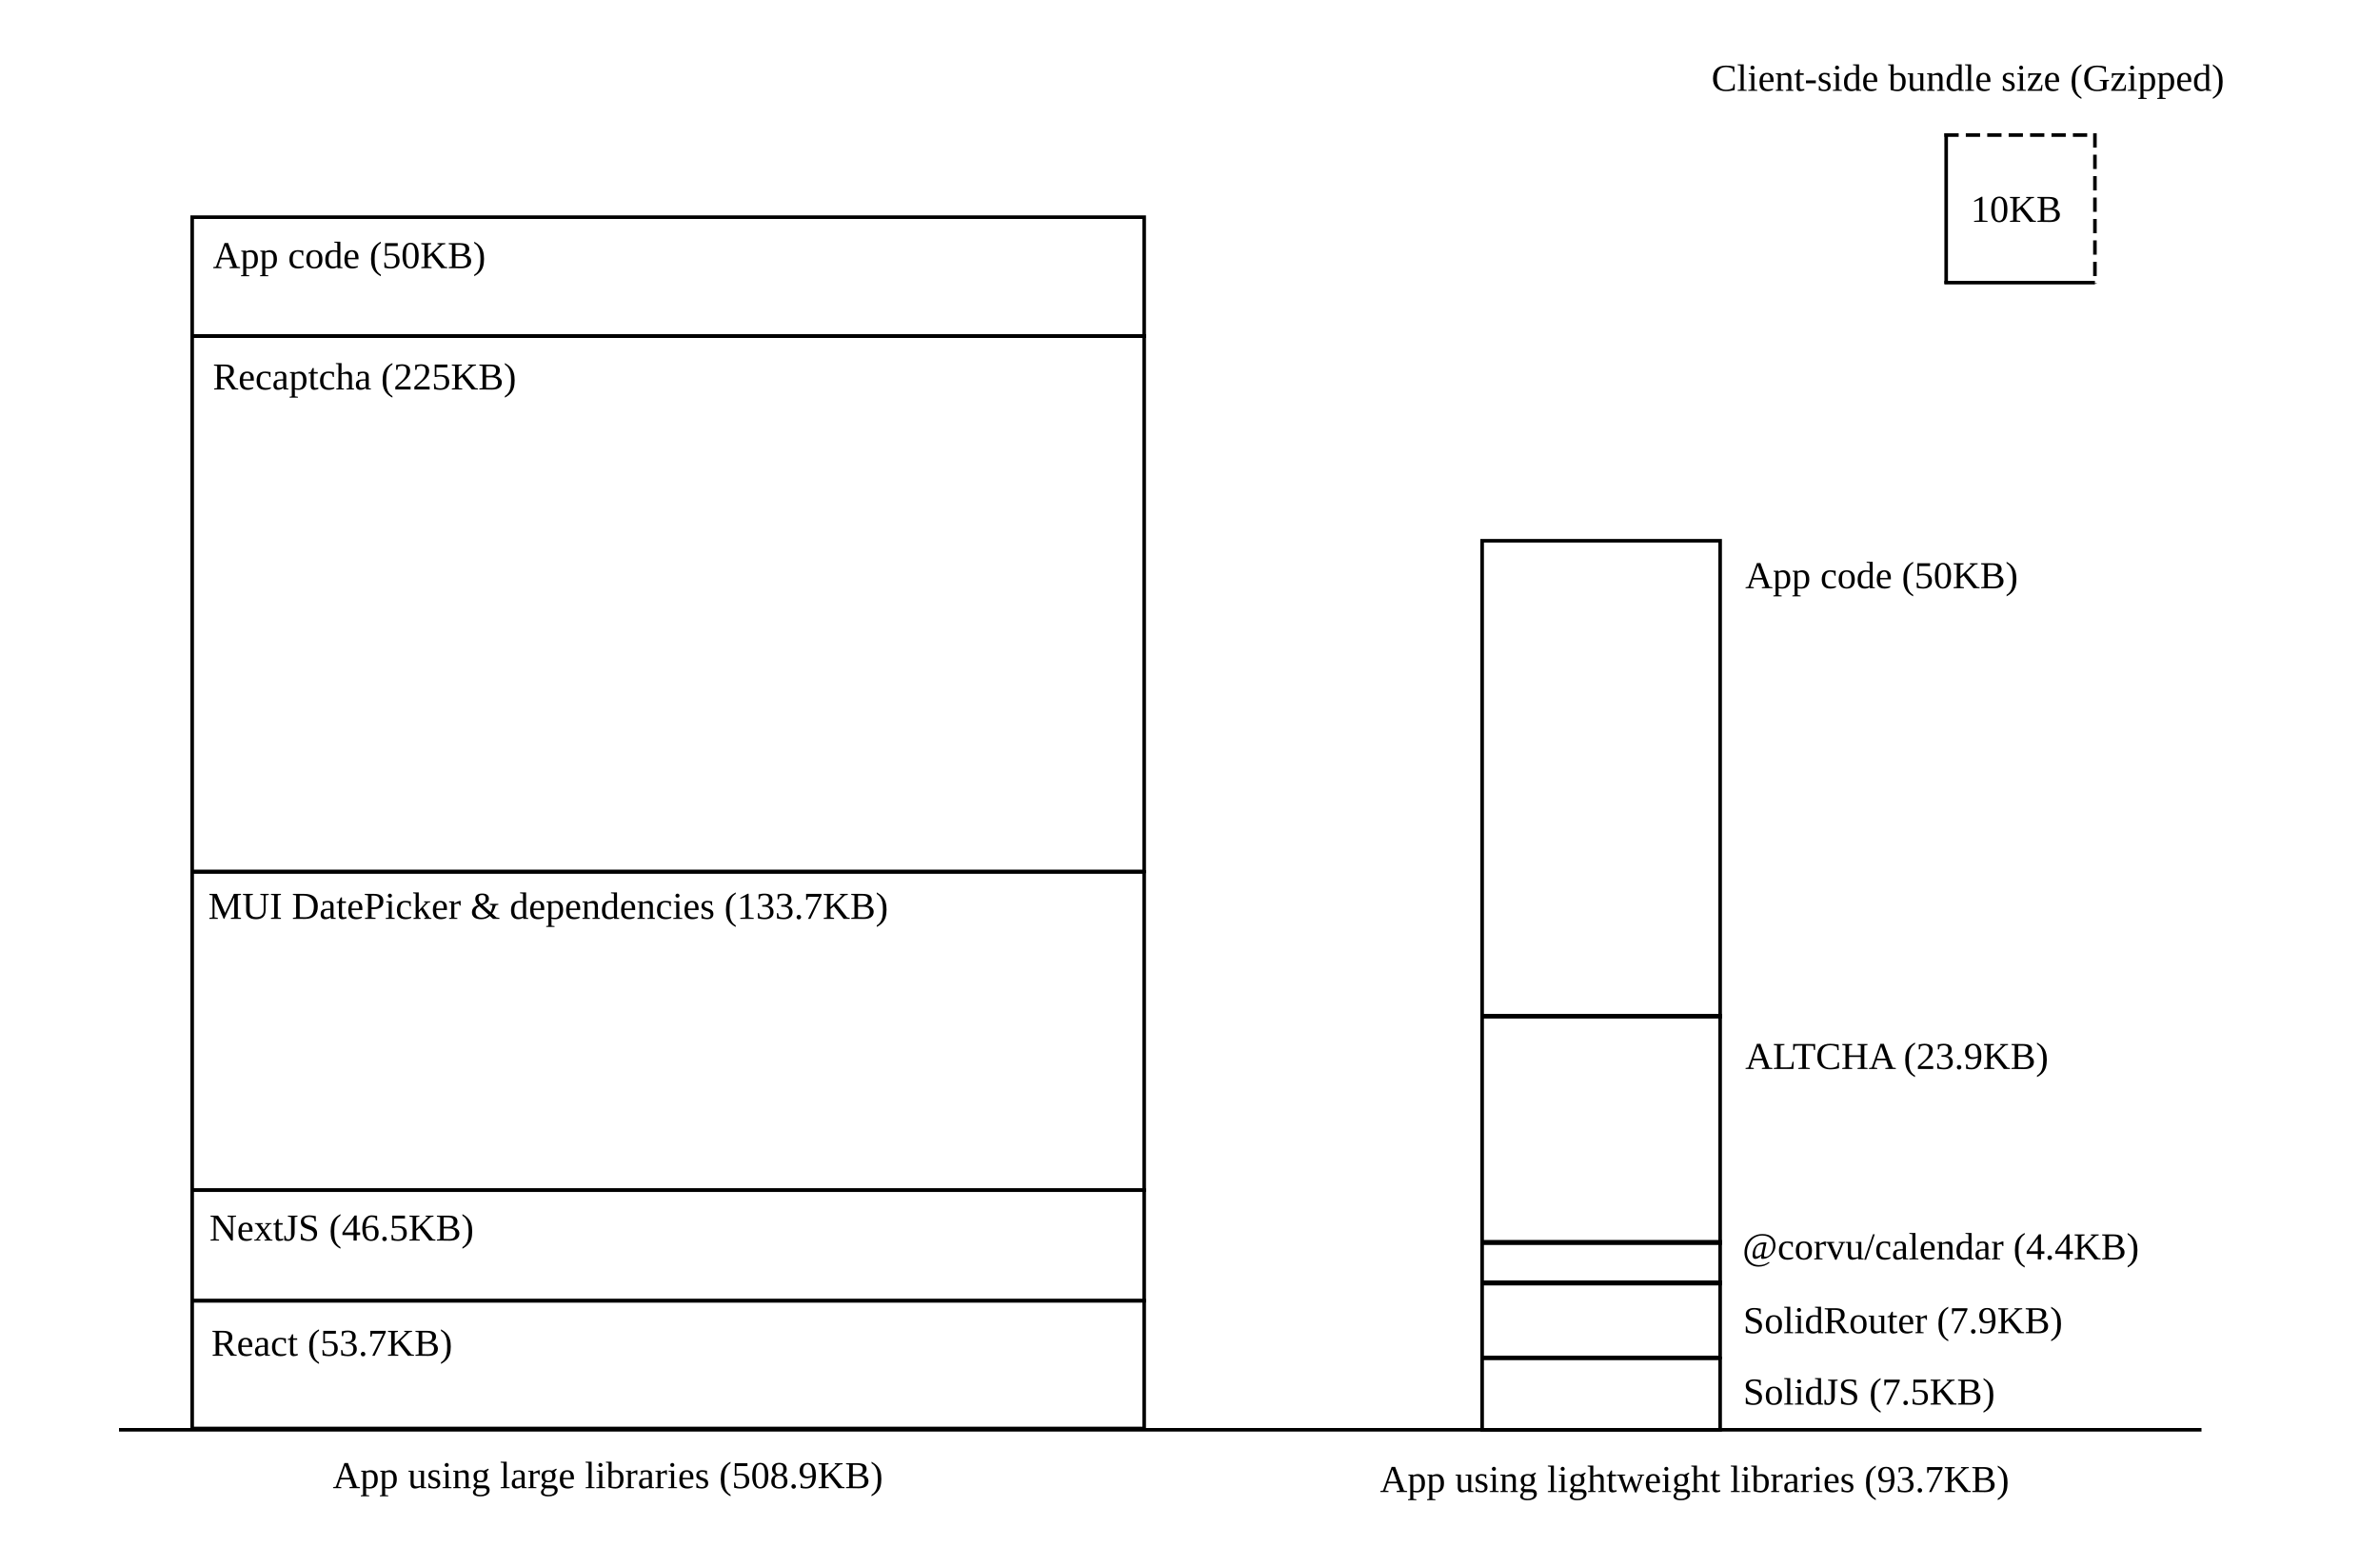
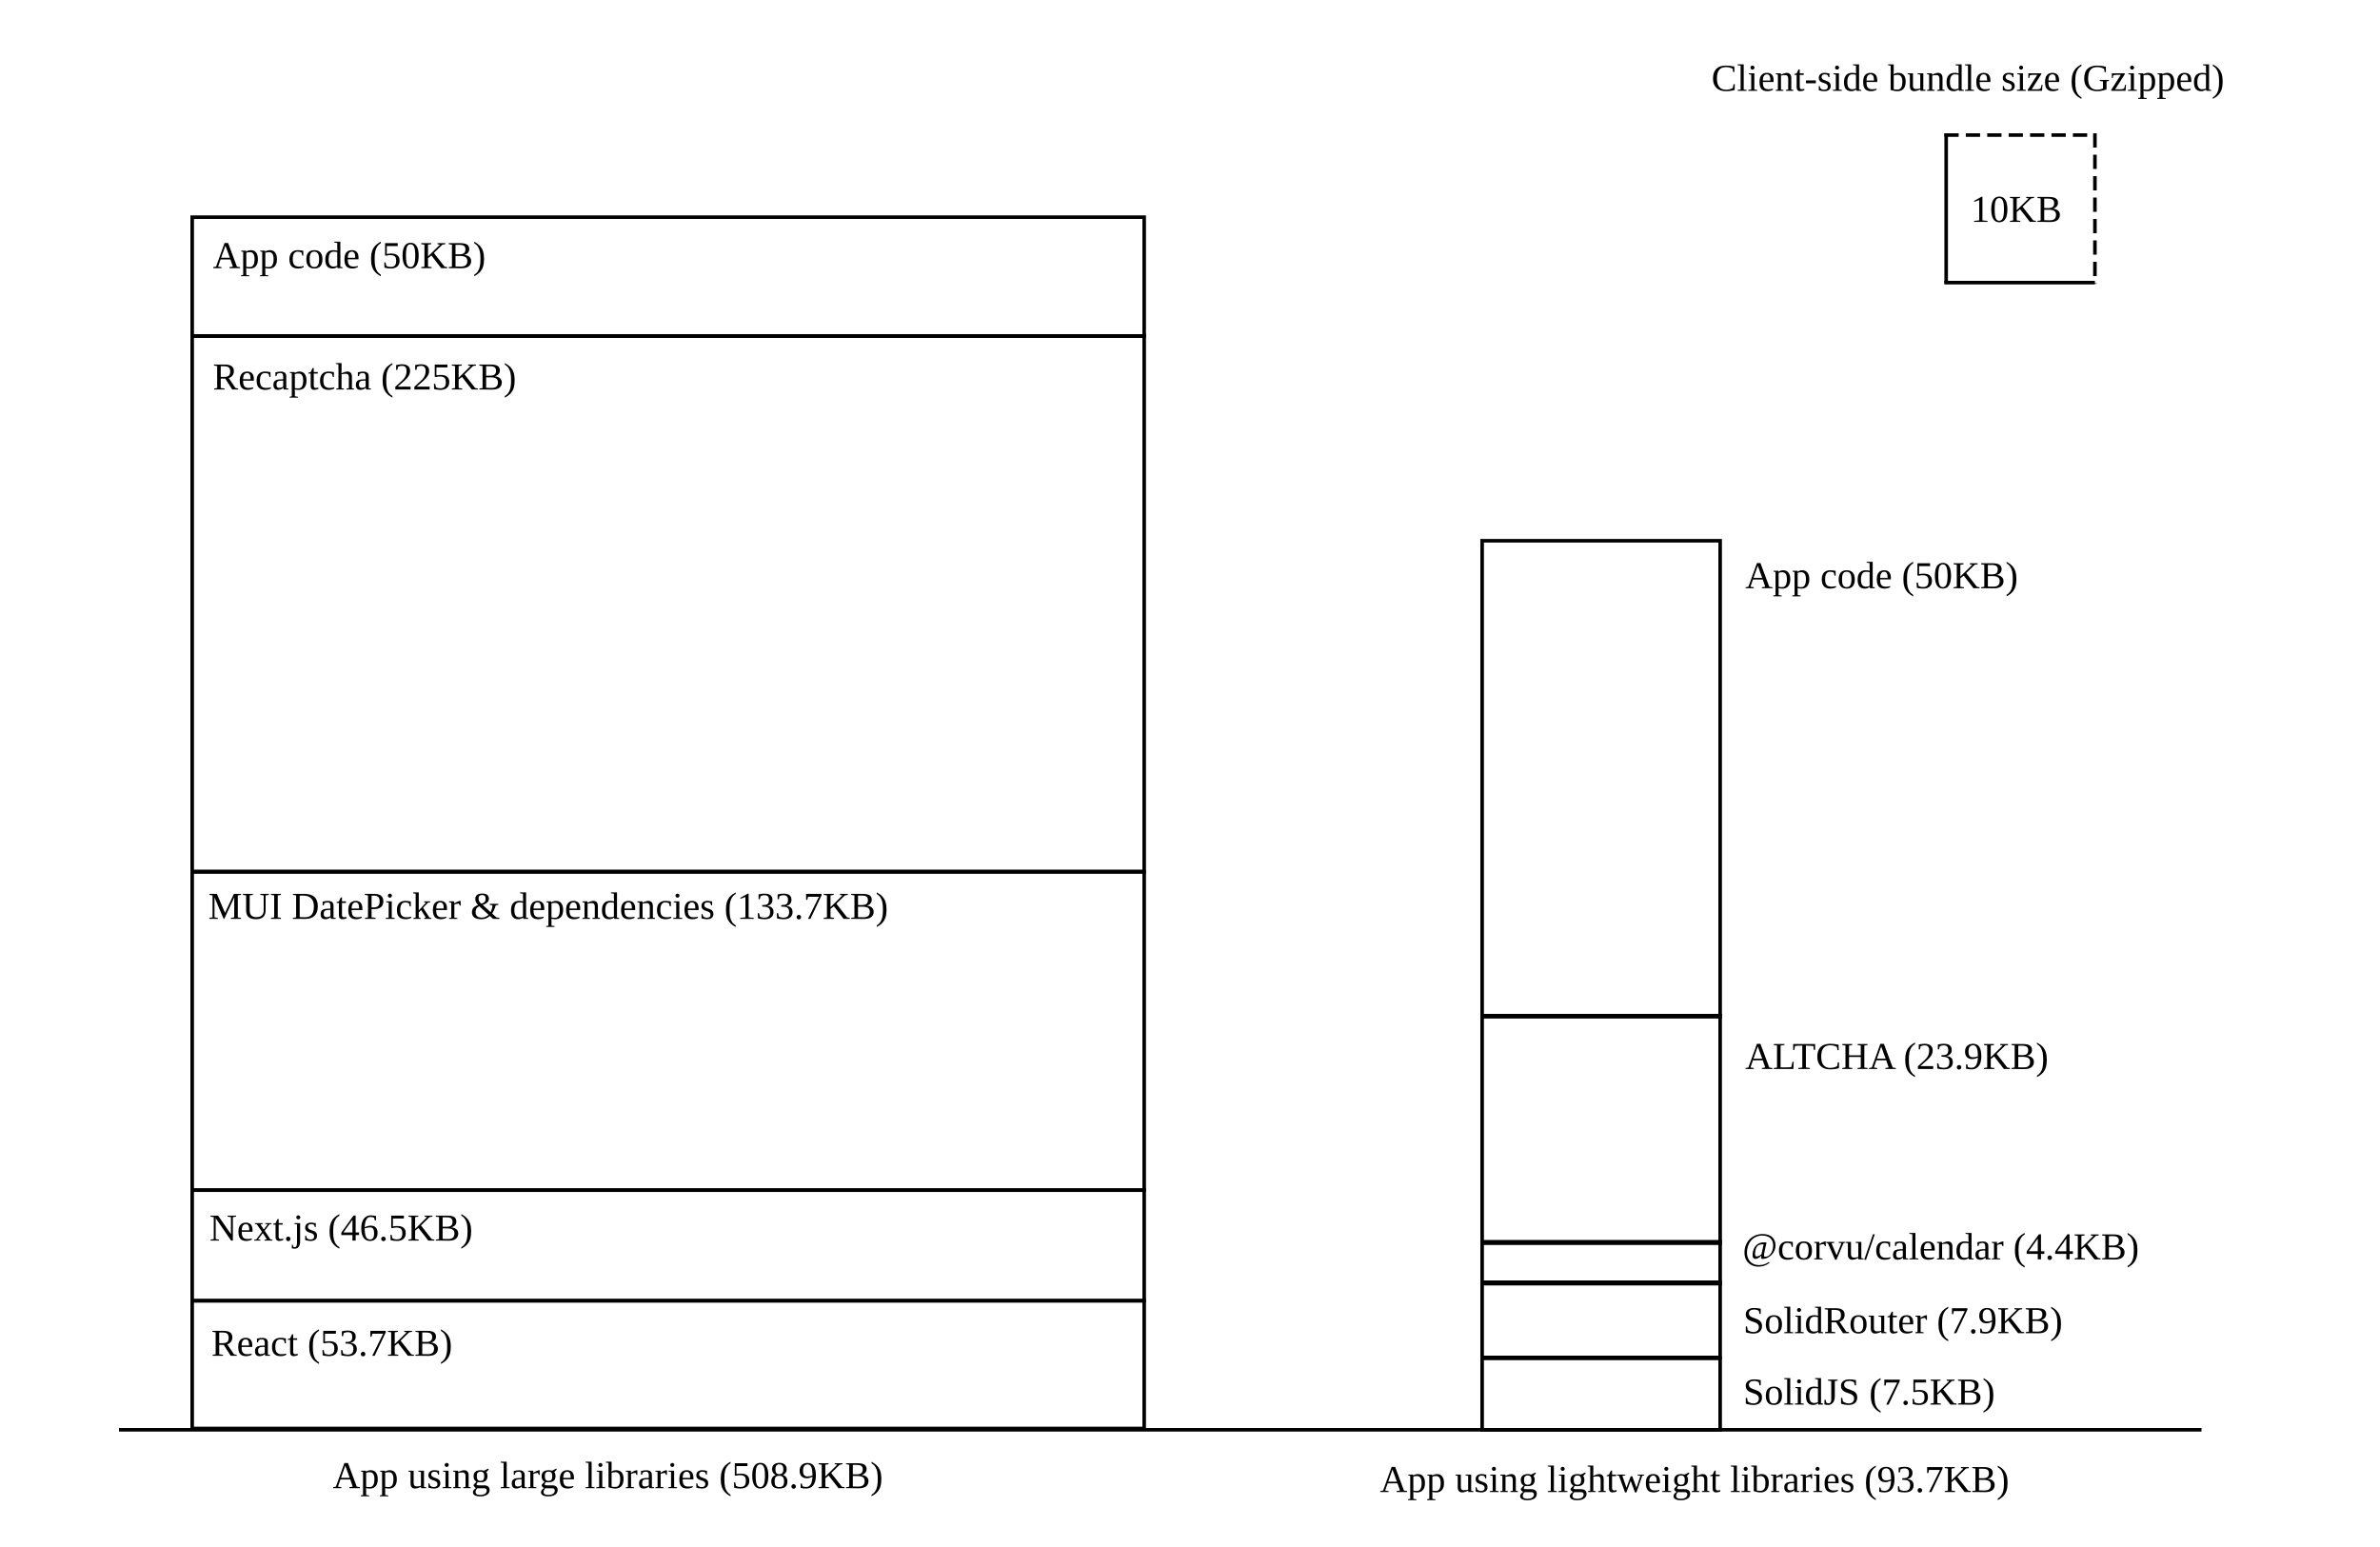
<svg xmlns="http://www.w3.org/2000/svg" width="1000" height="650" viewBox="0 0 1000 650" version="1.1" id="svg1">
  <defs id="defs1" />
  <g id="layer1" transform="translate(-25)">
    <rect style="fill:#ffffff;fill-opacity:1;stroke-width:1.105" id="rect2" width="1000" height="650" x="25" y="0" ry="5.0241986e-14" />
    <path style="fill:none;stroke:#000000;stroke-width:1.5;stroke-dasharray:none;stroke-dashoffset:0" d="m 842.721,56 v 63.24" id="path1-2" />
    <path style="fill:none;stroke:#000000;stroke-width:1.5;stroke-dasharray:6, 3;stroke-dashoffset:0" d="m 905.221,56 v 63.24" id="path1-2-3" />
    <path style="fill:none;fill-opacity:1;stroke:#000000;stroke-width:1.5;stroke-dasharray:none;stroke-dashoffset:0;stroke-opacity:1" d="M 75,600.75 H 950" id="path5-2-6" />
    <path style="fill:none;fill-opacity:1;stroke:#000000;stroke-width:1.5;stroke-dasharray:none;stroke-dashoffset:0;stroke-opacity:1" d="m 841.971,118.75 h 63.24" id="path5-2-6-5" />
    <path style="fill:none;fill-opacity:1;stroke:#000000;stroke-width:1.5;stroke-dasharray:6, 3;stroke-dashoffset:0;stroke-opacity:1" d="m 841.971,56.75 h 63.24" id="path5-2-6-5-3" />
    <text xml:space="preserve" style="font-size:16px;text-align:start;writing-mode:lr-tb;direction:ltr;text-anchor:start;fill:#000000;fill-opacity:1;stroke:none;stroke-width:1;stroke-dasharray:none;stroke-dashoffset:0;stroke-opacity:1" x="164.797" y="625.281" id="text8-7-8">
      <tspan x="164.797" y="625.281" id="tspan7-5">App using large libraries (508.9KB)</tspan>
    </text>
    <text xml:space="preserve" style="font-size:16px;text-align:start;writing-mode:lr-tb;direction:ltr;text-anchor:start;fill:#000000;fill-opacity:1;stroke:none;stroke-width:1;stroke-dasharray:none;stroke-dashoffset:0;stroke-opacity:1" x="113.797" y="569.656" id="text8-7-8-1">
      <tspan x="113.797" y="569.656" id="tspan7-5-1">React (53.7KB)</tspan>
    </text>
    <text xml:space="preserve" style="font-size:16px;text-align:start;writing-mode:lr-tb;direction:ltr;text-anchor:start;fill:#000000;fill-opacity:1;stroke:none;stroke-width:1;stroke-dasharray:none;stroke-dashoffset:0;stroke-opacity:1" x="757.438" y="590.156" id="text8-7-8-1-12">
      <tspan x="757.438" y="590.156" id="tspan7-5-1-8">SolidJS (7.5KB)</tspan>
    </text>
    <text xml:space="preserve" style="font-size:16px;text-align:start;writing-mode:lr-tb;direction:ltr;text-anchor:start;fill:#000000;fill-opacity:1;stroke:none;stroke-width:1;stroke-dasharray:none;stroke-dashoffset:0;stroke-opacity:1" x="757.438" y="560.156" id="text8-7-8-1-0">
      <tspan x="757.438" y="560.156" id="tspan7-5-1-81">SolidRouter (7.9KB)</tspan>
    </text>
    <text xml:space="preserve" style="font-size:16px;text-align:start;writing-mode:lr-tb;direction:ltr;text-anchor:start;fill:#000000;fill-opacity:1;stroke:none;stroke-width:1;stroke-dasharray:none;stroke-dashoffset:0;stroke-opacity:1" x="757.109" y="529.156" id="text8-7-8-1-9">
      <tspan x="757.109" y="529.156" id="tspan7-5-1-0">@corvu/calendar (4.4KB)</tspan>
    </text>
    <text xml:space="preserve" style="font-size:16px;text-align:start;writing-mode:lr-tb;direction:ltr;text-anchor:start;fill:#000000;fill-opacity:1;stroke:none;stroke-width:1;stroke-dasharray:none;stroke-dashoffset:0;stroke-opacity:1" x="758.281" y="449.156" id="text8-7-8-1-90">
      <tspan x="758.281" y="449.156" id="tspan7-5-1-13">ALTCHA (23.9KB)</tspan>
    </text>
    <text xml:space="preserve" style="font-size:16px;text-align:start;writing-mode:lr-tb;direction:ltr;text-anchor:start;fill:#000000;fill-opacity:1;stroke:none;stroke-width:1;stroke-dasharray:none;stroke-dashoffset:0;stroke-opacity:1" x="113.004" y="521.252" id="text8-7-8-1-1">
-       <tspan x="113.004" y="521.252" id="tspan7-5-1-1">NextJS (46.5KB)</tspan>
+       <tspan x="113.004" y="521.252" id="tspan7-5-1-1">Next.js (46.5KB)</tspan>
    </text>
    <text xml:space="preserve" style="font-size:16px;text-align:start;writing-mode:lr-tb;direction:ltr;text-anchor:start;fill:#000000;fill-opacity:1;stroke:none;stroke-width:1;stroke-dasharray:none;stroke-dashoffset:0;stroke-opacity:1" x="112.5" y="386.07" id="text8-7-8-1-1-1">
      <tspan x="112.5" y="386.07" id="tspan7-5-1-1-4">MUI DatePicker &amp; dependencies (133.7KB)</tspan>
    </text>
    <text xml:space="preserve" style="font-size:16px;text-align:start;writing-mode:lr-tb;direction:ltr;text-anchor:start;fill:#000000;fill-opacity:1;stroke:none;stroke-width:1;stroke-dasharray:none;stroke-dashoffset:0;stroke-opacity:1" x="604.797" y="626.906" id="text8-7-8-7">
      <tspan x="604.797" y="626.906" id="tspan7-5-5">App using lightweight libraries (93.7KB)</tspan>
    </text>
    <rect style="fill:none;stroke:#000000;stroke-width:1.5;stroke-dasharray:none;stroke-opacity:1" id="rect1" width="400" height="53.7" x="105.75" y="546.5" ry="6.9901895e-14" />
    <rect style="fill:none;stroke:#000000;stroke-width:1.5;stroke-dasharray:none;stroke-opacity:1" id="rect1-8" width="400" height="46.5" x="105.75" y="500.046" ry="6.9901895e-14" />
    <rect style="fill:none;stroke:#000000;stroke-width:1.5;stroke-dasharray:none;stroke-opacity:1" id="rect1-8-2" width="400" height="133.7" x="105.75" y="366.375" ry="6.9901895e-14" />
    <rect style="fill:none;stroke:#000000;stroke-width:1.5;stroke-dasharray:none;stroke-opacity:1" id="rect1-8-2-8" width="400" height="225" x="105.75" y="141.146" ry="6.9901895e-14" />
    <rect style="fill:none;stroke:#000000;stroke-width:1.5;stroke-dasharray:none;stroke-opacity:1" id="rect1-8-2-8-3" width="400" height="50" x="105.75" y="91.25" ry="6.9901895e-14" />
    <rect style="fill:none;stroke:#000000;stroke-width:1.5;stroke-dasharray:none;stroke-opacity:1" id="rect1-8-2-8-3-0" width="100" height="30" x="647.75" y="570.75" ry="6.9901895e-14" />
    <rect style="fill:none;stroke:#000000;stroke-width:1.5;stroke-dasharray:none;stroke-opacity:1" id="rect1-8-2-8-3-0-0" width="100" height="31.6" x="647.75" y="538.75" ry="6.9901895e-14" />
    <rect style="fill:none;stroke:#000000;stroke-width:1.5;stroke-dasharray:none;stroke-opacity:1" id="rect1-8-2-8-3-0-0-0" width="100" height="17.6" x="647.75" y="521.75" ry="6.9901895e-14" />
    <rect style="fill:none;stroke:#000000;stroke-width:1.5;stroke-dasharray:none;stroke-opacity:1" id="rect1-8-2-8-3-0-0-0-7" width="100" height="95.6" x="647.75" y="426.75" ry="6.9901895e-14" />
    <rect style="fill:none;stroke:#000000;stroke-width:1.5;stroke-dasharray:none;stroke-opacity:1" id="rect1-8-2-8-3-0-0-0-7-3" width="100" height="200" x="647.75" y="227.209" ry="6.9901895e-14" />
    <text xml:space="preserve" style="font-size:16px;text-align:start;writing-mode:lr-tb;direction:ltr;text-anchor:start;fill:#000000;fill-opacity:1;stroke:none;stroke-width:1;stroke-dasharray:none;stroke-dashoffset:0" x="744.102" y="38.156" id="text1">
      <tspan x="744.102" y="38.156" id="tspan3">Client-side bundle size (Gzipped)</tspan>
    </text>
    <text xml:space="preserve" style="font-size:16px;text-align:start;writing-mode:lr-tb;direction:ltr;text-anchor:start;fill:#000000;fill-opacity:1;stroke:none;stroke-width:1;stroke-dasharray:none;stroke-dashoffset:0" x="853.052" y="93.235" id="text1-7">
      <tspan x="853.052" y="93.235" id="tspan3-0">10KB</tspan>
    </text>
    <text xml:space="preserve" style="font-size:16px;text-align:start;writing-mode:lr-tb;direction:ltr;text-anchor:start;fill:#000000;fill-opacity:1;stroke:none;stroke-width:1;stroke-dasharray:none;stroke-dashoffset:0;stroke-opacity:1" x="114.437" y="163.656" id="text8-7-8-1-1-5">
      <tspan x="114.437" y="163.656" id="tspan7-5-1-1-2">Recaptcha (225KB)</tspan>
    </text>
    <text xml:space="preserve" style="font-size:16px;text-align:start;writing-mode:lr-tb;direction:ltr;text-anchor:start;fill:#000000;fill-opacity:1;stroke:none;stroke-width:1;stroke-dasharray:none;stroke-dashoffset:0;stroke-opacity:1" x="114.437" y="112.656" id="text8-7-8-1-1-5-1">
      <tspan x="114.437" y="112.656" id="tspan7-5-1-1-2-9">App code (50KB)</tspan>
    </text>
    <text xml:space="preserve" style="font-size:16px;text-align:start;writing-mode:lr-tb;direction:ltr;text-anchor:start;fill:#000000;fill-opacity:1;stroke:none;stroke-width:1;stroke-dasharray:none;stroke-dashoffset:0;stroke-opacity:1" x="758.281" y="247.156" id="text8-7-8-1-1-5-1-7">
      <tspan x="758.281" y="247.156" id="tspan7-5-1-1-2-9-2">App code (50KB)</tspan>
    </text>
  </g>
</svg>
